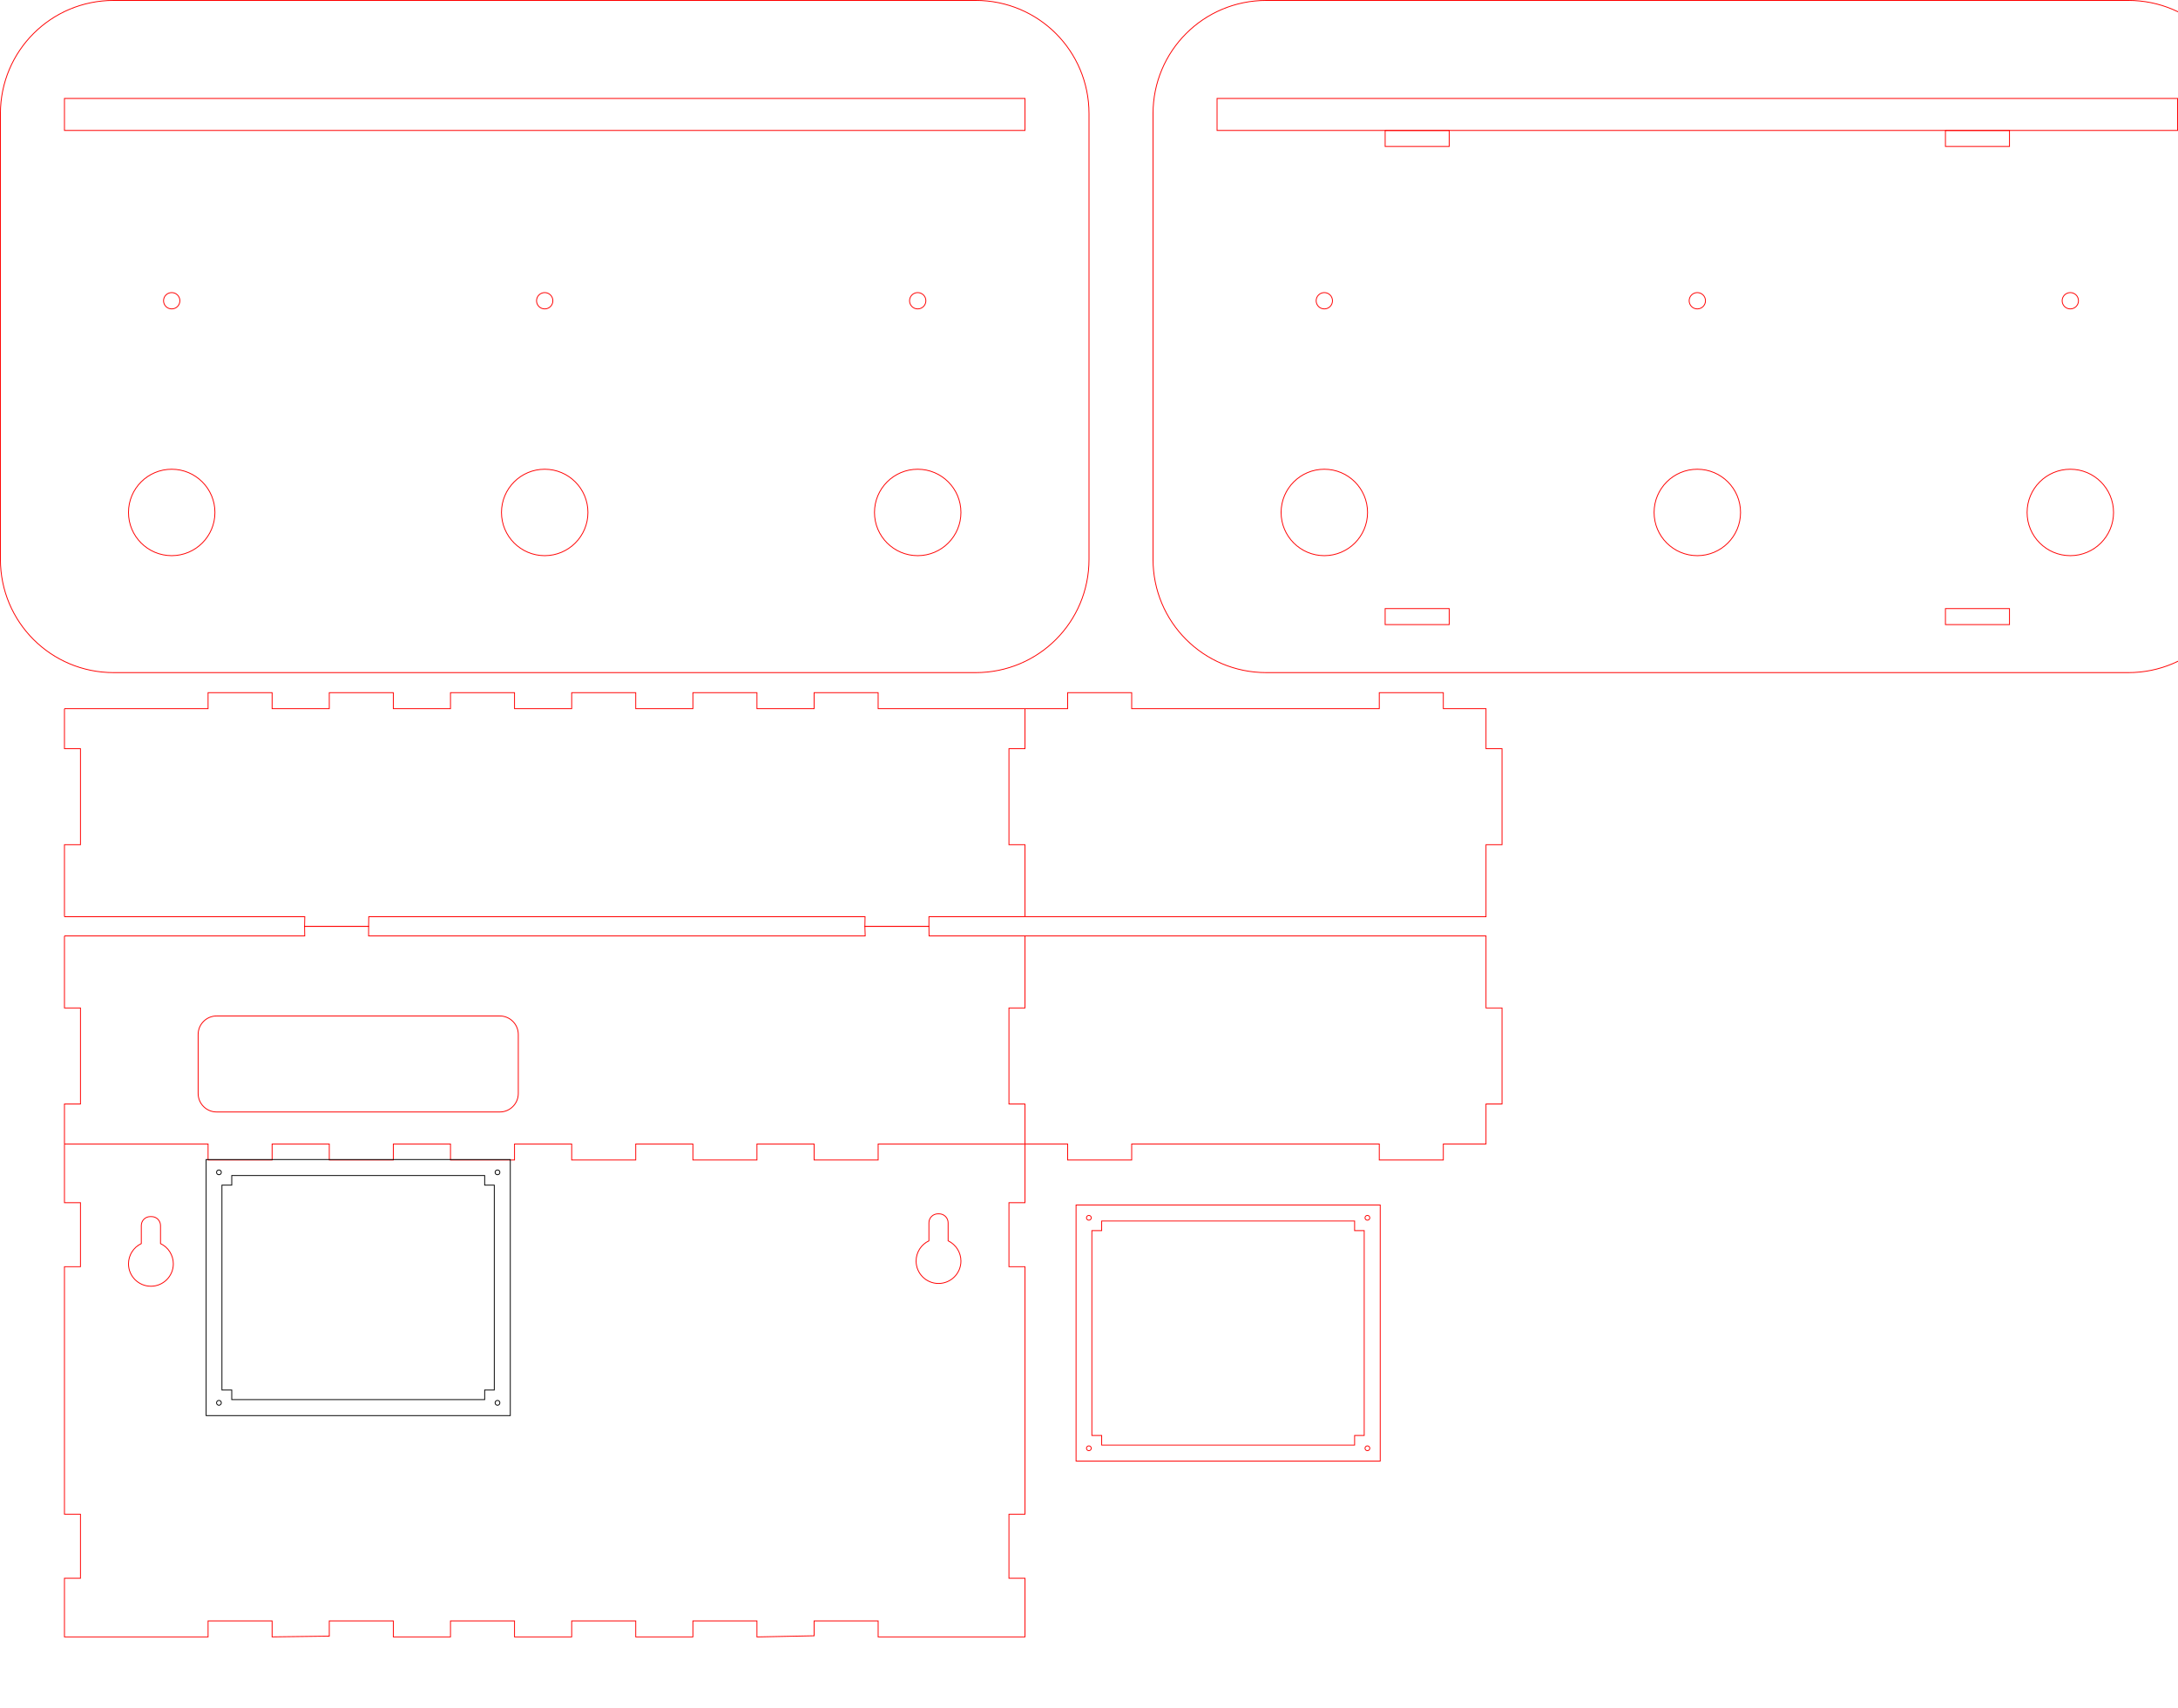
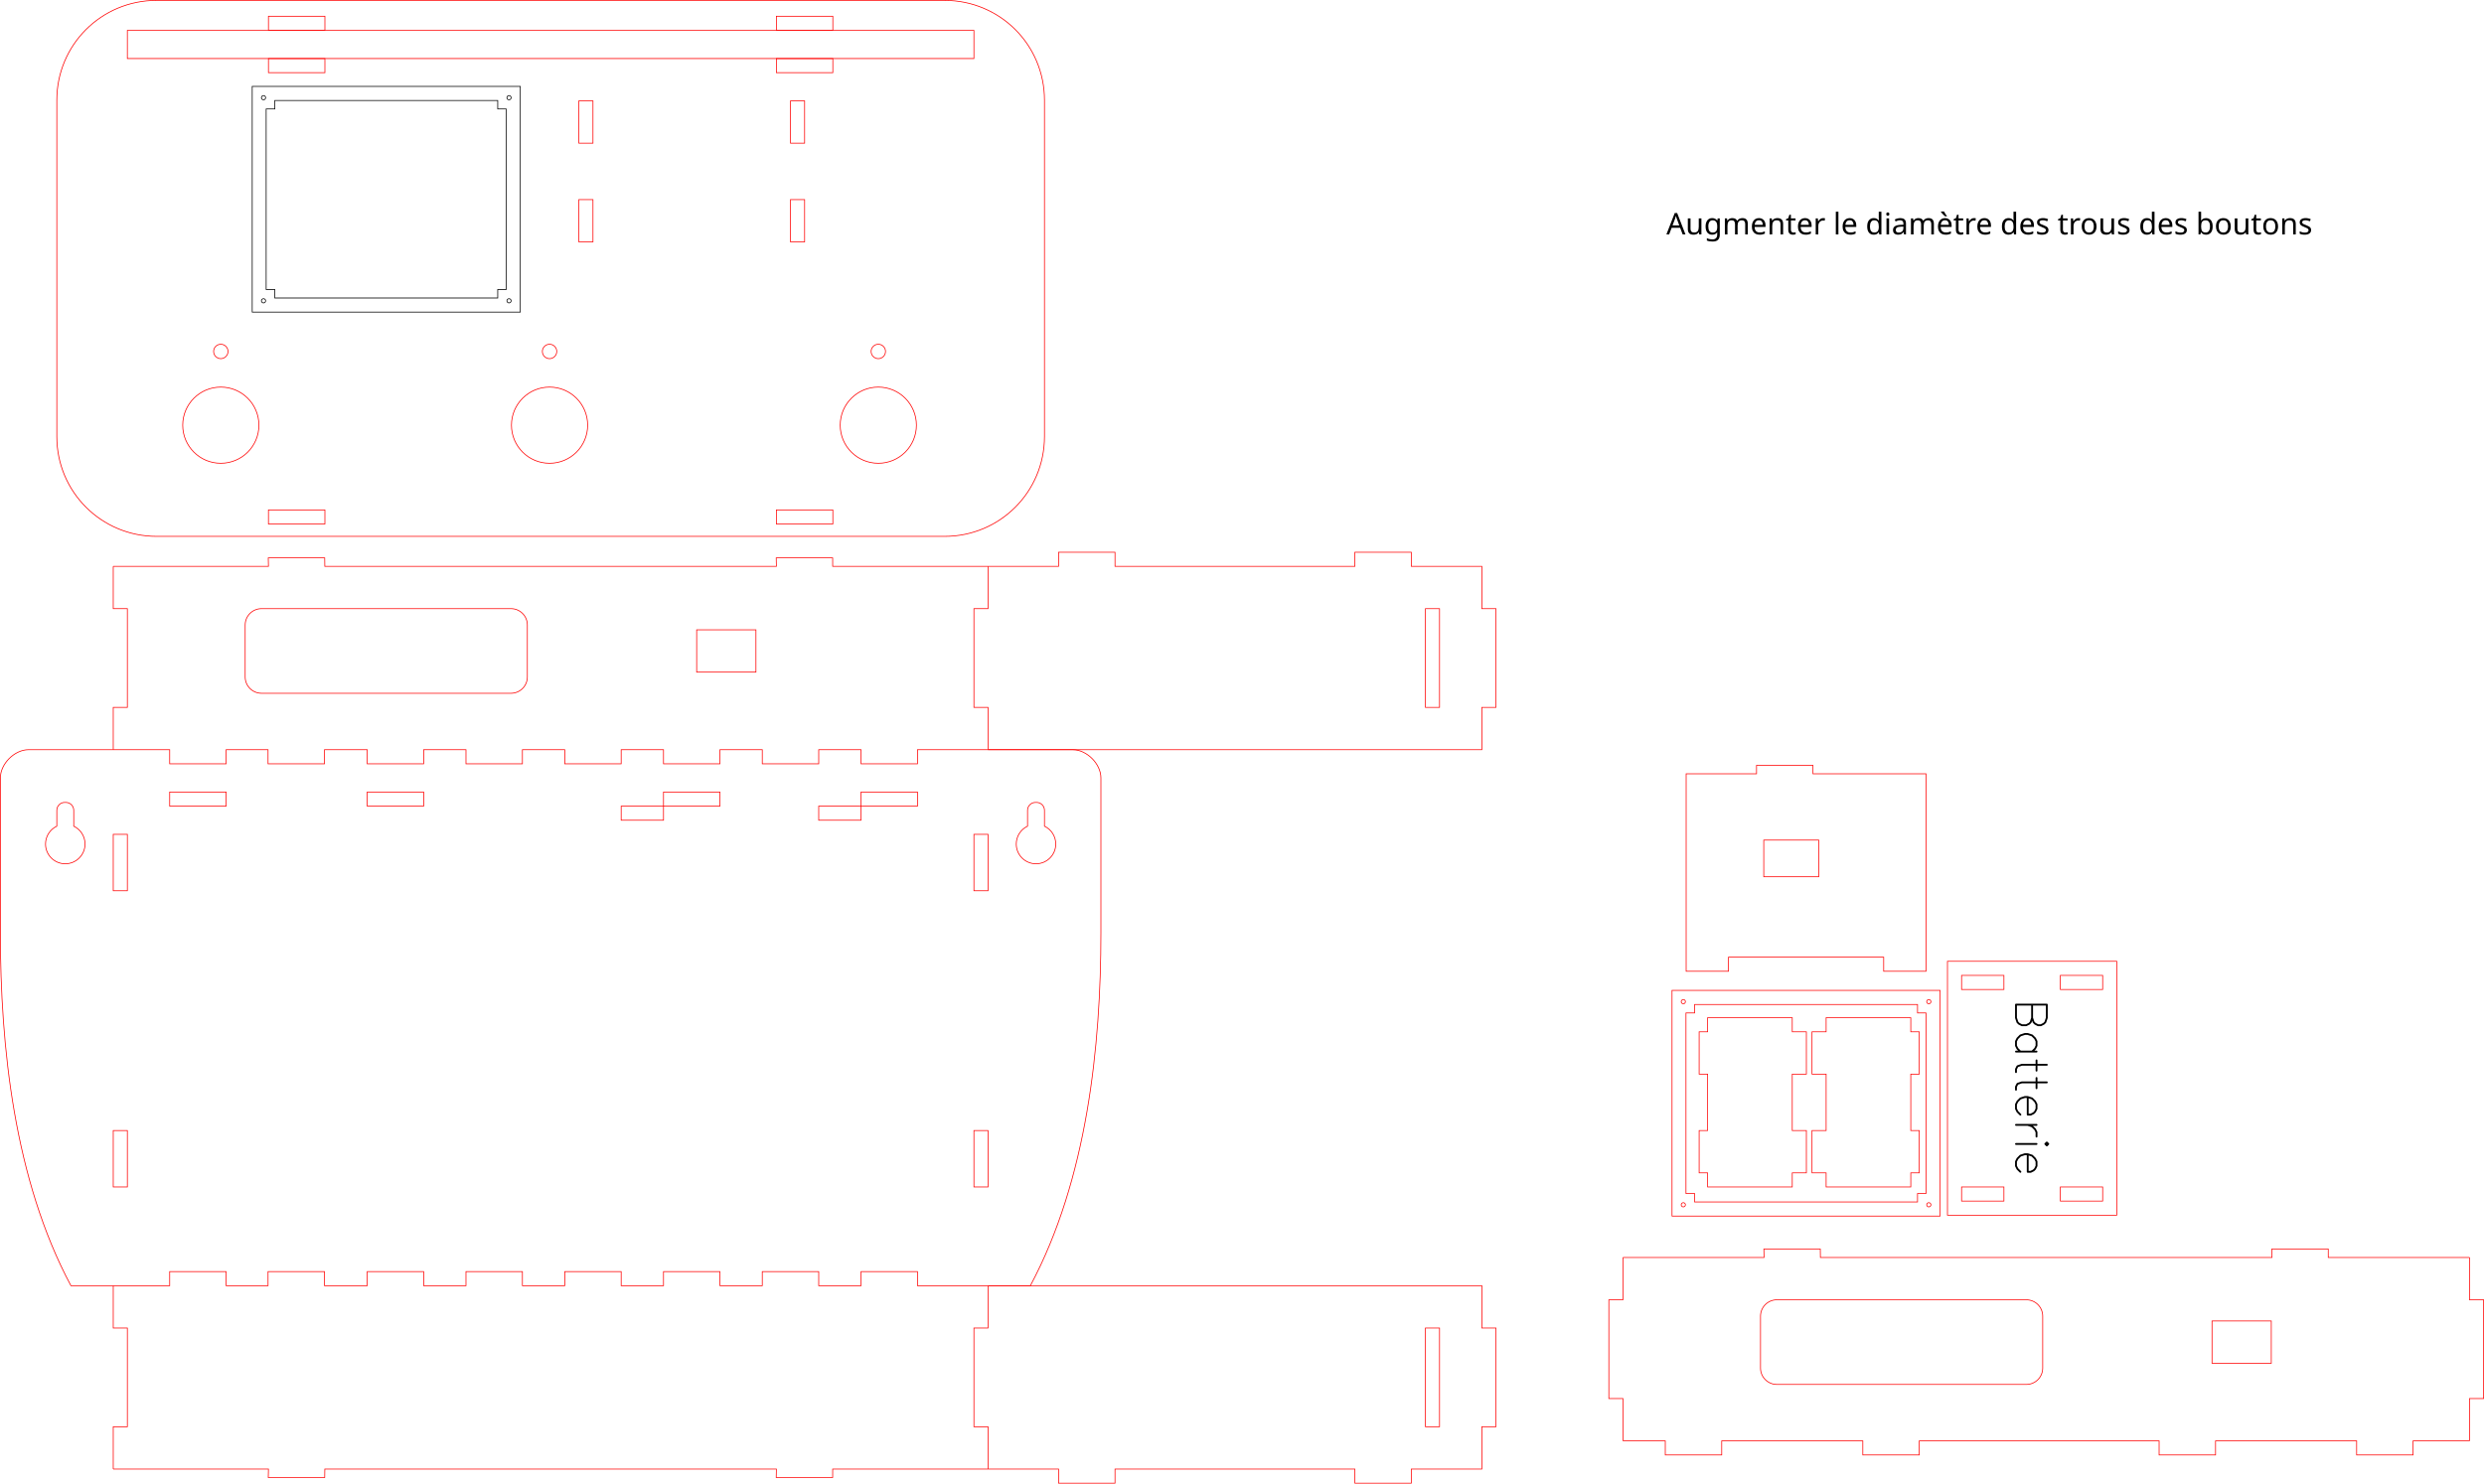
- <svg xmlns="http://www.w3.org/2000/svg" xmlns:xlink="http://www.w3.org/1999/xlink" width="680.265mm" height="533.387mm" viewBox="0 0 680.265 533.387" version="1.1" id="svg5">
+ <svg xmlns="http://www.w3.org/2000/svg" xmlns:xlink="http://www.w3.org/1999/xlink" width="880.265mm" height="525.887mm" viewBox="0 0 880.265 525.887" version="1.1" id="svg5">
  <defs id="defs2" />
-   <g id="layer1" transform="translate(23.25799,86.36006)">
-     <path id="rect868" style="opacity:1;vector-effect:none;fill:none;fill-opacity:1;fill-rule:evenodd;stroke:#ff0000;stroke-width:1;stroke-linecap:butt;stroke-linejoin:miter;stroke-miterlimit:4;stroke-dasharray:none;stroke-dashoffset:0;stroke-opacity:1" d="M 134.229,-264.066 C 60.143,-264.066 0.5,-204.423 0.5,-130.338 v 526.244 c 0,74.086 59.643,133.729 133.729,133.729 H 1151.811 c 74.086,0 133.729,-59.643 133.729,-133.729 v -526.244 c 0,-74.086 -59.643,-133.729 -133.729,-133.729 z M 76.09,-148.33 H 1209.949 v 37.795 H 76.09 Z" transform="matrix(0.2645833,0,0,0.2645833,-23.25799,-16.35977)" />
-     <g id="g4823">
-       <circle style="fill:none;stroke:#ff0000;stroke-width:0.265" id="path1074" cx="30.374" cy="7.598" r="2.55" />
-       <circle style="fill:none;stroke:#ff0000;stroke-width:0.265" id="path1074-4" cx="146.874" cy="7.598" r="2.55" />
+   <g id="layer1" transform="translate(48.3903, 62.114)">
+     <text xml:space="preserve" style="font-size:10.583px;line-height:1.25;font-family:sans-serif;text-align:start;letter-spacing:0px;word-spacing:0px;text-anchor:start;stroke-width:0.265" x="542.142" y="20.978" id="text2019">
+       <tspan style="text-align:start;text-anchor:start;stroke-width:0.265" x="542.142" y="20.978" id="tspan3493">Augmenter le diamètre des trous des boutons</tspan>
+     </text>
+     <g id="g_tag_id_4" class="g_tag_piece_box" transform="translate(-17.34762,169.64)" style="fill:none;stroke:#ff0000;stroke-width:0.265;stroke-miterlimit:4;stroke-dasharray:none" />
+     <path id="use3966" style="vector-effect:none;fill:none;fill-opacity:1;fill-rule:evenodd;stroke:#ff0000;stroke-width:0.265;stroke-linecap:butt;stroke-linejoin:miter;stroke-miterlimit:4;stroke-dasharray:none;stroke-dashoffset:0;stroke-opacity:1" d="m 7.125,-61.982 c -19.602,0 -35.382,15.781 -35.382,35.382 V 92.636 c 0,19.602 15.781,35.382 35.382,35.382 h 279.235 c 19.602,0 35.382,-15.781 35.382,-35.382 V -26.599 c 0,-19.602 -15.78,-35.382 -35.382,-35.382 z M -3.258,-51.36 h 300 v 10 H -3.258 Z" />
+     <g id="g1742" transform="translate(0,15)">
+       <rect style="vector-effect:none;fill:none;fill-opacity:1;fill-rule:evenodd;stroke:#ff0000;stroke-width:0.265;stroke-linecap:butt;stroke-linejoin:miter;stroke-miterlimit:4;stroke-dasharray:none;stroke-dashoffset:0;stroke-opacity:1" id="rect4167-9" width="20.005" height="5" x="226.737" y="-71.36" ry="0" />
+       <rect style="vector-effect:none;fill:none;fill-opacity:1;fill-rule:evenodd;stroke:#ff0000;stroke-width:0.265;stroke-linecap:butt;stroke-linejoin:miter;stroke-miterlimit:4;stroke-dasharray:none;stroke-dashoffset:0;stroke-opacity:1" id="rect4167-9-5" width="20.005" height="5" x="46.742" y="-71.36" ry="0" />
    </g>
-     <circle style="fill:none;stroke:#ff0000;stroke-width:0.265" id="path1074-1" cx="263.374" cy="7.598" r="2.55" />
-     <circle style="fill:none;stroke:#ff0000;stroke-width:0.265" id="path1235" cx="30.374" cy="73.735" r="13.5" />
-     <circle style="fill:none;stroke:#ff0000;stroke-width:0.265" id="path1235-3" cx="146.874" cy="73.735" r="13.5" />
-     <circle style="fill:none;stroke:#ff0000;stroke-width:0.265" id="path1235-6" cx="263.374" cy="73.735" r="13.5" />
-     <g id="g_tag_id_4" class="g_tag_piece_box" transform="translate(-17.21544,166.0373)" style="fill:none;stroke:#ff0000;stroke-width:0.265;stroke-miterlimit:4;stroke-dasharray:none" />
-     <use x="0" y="0" xlink:href="#rect868" id="use3966" transform="translate(360)" width="100%" height="100%" />
-     <g id="g3964" transform="translate(19.99995)">
-       <rect style="vector-effect:none;fill:none;fill-opacity:1;fill-rule:evenodd;stroke:#ff0000;stroke-width:0.265;stroke-linecap:butt;stroke-linejoin:miter;stroke-miterlimit:4;stroke-dasharray:none;stroke-dashoffset:0;stroke-opacity:1" id="rect4167-9" width="20.005" height="5" x="564.372" y="-45.605" ry="0" />
-       <rect style="vector-effect:none;fill:none;fill-opacity:1;fill-rule:evenodd;stroke:#ff0000;stroke-width:0.265;stroke-linecap:butt;stroke-linejoin:miter;stroke-miterlimit:4;stroke-dasharray:none;stroke-dashoffset:0;stroke-opacity:1" id="rect4167-9-5" width="20.005" height="5" x="389.372" y="-45.605" ry="0" />
-       <rect style="vector-effect:none;fill:none;fill-opacity:1;fill-rule:evenodd;stroke:#ff0000;stroke-width:0.265;stroke-linecap:butt;stroke-linejoin:miter;stroke-miterlimit:4;stroke-dasharray:none;stroke-dashoffset:0;stroke-opacity:1" id="rect7465" width="20.005" height="5" x="564.372" y="103.773" ry="0" />
-       <rect style="vector-effect:none;fill:none;fill-opacity:1;fill-rule:evenodd;stroke:#ff0000;stroke-width:0.265;stroke-linecap:butt;stroke-linejoin:miter;stroke-miterlimit:4;stroke-dasharray:none;stroke-dashoffset:0;stroke-opacity:1" id="rect7467" width="20.005" height="5" x="389.372" y="103.773" ry="0" />
+     <g id="g2201" transform="translate(0,5)">
+       <rect style="vector-effect:none;fill:none;fill-opacity:1;fill-rule:evenodd;stroke:#ff0000;stroke-width:0.265;stroke-linecap:butt;stroke-linejoin:miter;stroke-miterlimit:4;stroke-dasharray:none;stroke-dashoffset:0;stroke-opacity:1" id="rect7465" width="20.005" height="5" x="226.742" y="113.64" ry="0" />
+       <rect style="vector-effect:none;fill:none;fill-opacity:1;fill-rule:evenodd;stroke:#ff0000;stroke-width:0.265;stroke-linecap:butt;stroke-linejoin:miter;stroke-miterlimit:4;stroke-dasharray:none;stroke-dashoffset:0;stroke-opacity:1" id="rect7467" width="20.005" height="5" x="46.742" y="113.64" ry="0" />
    </g>
-     <g id="g_tag_id_3" class="g_tag_piece_box" transform="translate(36.87412,130.0373)" style="fill:none;stroke:#ff0000;stroke-width:0.265;stroke-miterlimit:4;stroke-dasharray:none">
-       <path d="m -40,5 v 0 h 5 V 5 H 4.857 V 0 h 20 V 5 5 H 42.714 V 0 h 20 V 5 5 H 80.571 V 0 h 20 v 5 0 h 17.857 V 0 h 20 v 5 0 h 17.857 V 0 h 20 v 5 0 h 17.857 V 0 h 20 V 5 5 H 255 h 5" fill="transparent" id="path8" style="fill:none;stroke:#ff0000;stroke-width:0.265;stroke-miterlimit:4;stroke-dasharray:none" />
-       <path d="m 260,5 v 0 5 0 7.5 h -5 v 30 h 5 v 0 7.5 15" fill="transparent" id="path10" style="fill:none;stroke:#ff0000;stroke-width:0.265;stroke-miterlimit:4;stroke-dasharray:none" />
-       <path d="m 260,70 h -29.995 l -0.005,3 h -20 L 210.059,70 H 55.04 l -0.04,3 h -20 L 35.065,70 H -40" fill="transparent" id="path12" style="fill:none;stroke:#ff0000;stroke-width:0.265;stroke-miterlimit:4;stroke-dasharray:none" />
-       <path d="m -40,70 v 0 -15 0 -7.5 h 5 v -30 h -5 v 0 V 10 5" fill="transparent" id="path14" style="fill:none;stroke:#ff0000;stroke-width:0.265;stroke-miterlimit:4;stroke-dasharray:none" />
+     <g id="g_tag_id_3" class="g_tag_piece_box" transform="translate(36.74201,388.6402)" style="fill:none;stroke:#ff0000;stroke-width:0.265;stroke-miterlimit:4;stroke-dasharray:none">
+       <path d="m -45,5 v 0 h 10 l 10,1.9e-4 v -5 h 20 v 5 L 9.857,5 V 0 h 20 v 5 0 l 15.143,1.9e-4 v -5 h 20 v 5 0 h 15 v -5 h 20 v 5 0 h 15 v -5 h 20 v 5 0 h 15 v -5 h 20 v 5 0 h 15 v -5 h 20 v 5 0 h 15 v -5 h 20 v 5 h 25" fill="transparent" id="path8" style="fill:none;stroke:#ff0000;stroke-width:0.265;stroke-miterlimit:4;stroke-dasharray:none" />
+       <path d="m 265,5 v 0 10 0 l 7e-5,5 h -5 v 35 h 5 v 0 L 265,60 v 10" fill="transparent" id="path10" style="fill:none;stroke:#ff0000;stroke-width:0.265;stroke-miterlimit:4;stroke-dasharray:none" />
+       <path d="m 265,70 h -55.054 l -0.005,3 h -20 l 0.059,-3 H 29.975 l -0.04,3 h -20 L 10,70 -45,70" fill="transparent" id="path12" style="fill:none;stroke:#ff0000;stroke-width:0.265;stroke-miterlimit:4;stroke-dasharray:none" />
+       <path d="m -45,70 v 0 -10 0 l 6.8e-5,-5 h 5 v -35 h -5 v 0 L -45,15 V 5" fill="transparent" id="path14" style="fill:none;stroke:#ff0000;stroke-width:0.265;stroke-miterlimit:4;stroke-dasharray:none" />
    </g>
-     <g id="g_tag_id_5" class="g_tag_piece_box" transform="translate(36.87412,140.0373)" style="fill:none;stroke:#ff0000;stroke-width:0.265;stroke-miterlimit:4;stroke-dasharray:none">
-       <path d="m 260,-5 v 0 0 h 13.333 v -5 h 20 v 5 0 h 77.333 v -5 h 20 v 5 0 H 404 v 0 5 0 7.5 h 5 v 30 h -5 v 0 7.5 15 H 260" fill="transparent" id="path17" style="fill:none;stroke:#ff0000;stroke-width:0.265;stroke-miterlimit:4;stroke-dasharray:none" />
-     </g>
-     <g id="g_tag_id_1" class="g_tag_piece_box" transform="translate(36.87412,176.0373)" style="fill:none;stroke:#ff0000;stroke-width:0.265;stroke-miterlimit:4;stroke-dasharray:none">
-       <path d="m 260,30 v 0 15 0 7.5 h -5 v 30 h 5 v 0 7.5 5" fill="transparent" id="path24" style="fill:none;stroke:#ff0000;stroke-width:0.265;stroke-miterlimit:4;stroke-dasharray:none" />
-       <path d="m 260,95 v 0 h -5 v 0 h -40.857 v 5 h -20 v -5 0 h -17.857 v 5 h -20 v -5 0 h -17.857 v 5 h -20 v -5 0 h -17.857 v 5 h -20 v -5 0 H 62.714 v 5 h -20 v -5 0 H 24.857 v 5 h -20 v -5 0 H -35 -40" fill="transparent" id="path26" style="fill:none;stroke:#ff0000;stroke-width:0.265;stroke-miterlimit:4;stroke-dasharray:none" />
-       <path d="m -40,95 v 0 -5 0 -7.5 h 5 v -30 h -5 v 0 V 45 30" fill="transparent" id="path28" style="fill:none;stroke:#ff0000;stroke-width:0.265;stroke-miterlimit:4;stroke-dasharray:none" />
-     </g>
-     <path id="path40" style="fill:none;stroke:#ff0000;stroke-width:0.265;stroke-miterlimit:4;stroke-dasharray:none" d="m 296.874,271.037 v 5 13.334 h -5 v 20 h 5 v 77.334 h -5 v 20 h 5 v 13.334 5 h -5 -40.857 v -5 h -20 v 4.641 l -17.857,0.359 v -5 h -20 v 5 h -17.857 v -5 h -20 v 5 h -17.857 v -5 h -20 v 5 H 99.588 v -5 H 79.588 l 2.06e-4,4.749 -17.857,0.236 -2.07e-4,-4.985 H 41.731 v 5 H 1.874 -3.126 v -5 -13.334 h 5 v -20 h -5 v -77.334 h 5 v -20 h -5 v -13.334 -5" />
-     <path id="rect1955" style="vector-effect:none;fill:none;fill-opacity:1;fill-rule:evenodd;stroke:#ff0000;stroke-width:0.265;stroke-linecap:butt;stroke-linejoin:miter;stroke-miterlimit:4;stroke-dasharray:none;stroke-dashoffset:0;stroke-opacity:1" d="m 23.683,293.72 c -1.556,0 -2.808,1.252 -2.808,2.808 v 5.624 c -2.442,1.158 -3.999,3.619 -4,6.323 -4.4e-5,3.866 3.134,7 7,7 3.866,5e-5 7,-3.134 7,-7 -1.12e-4,-2.704 -1.557,-5.165 -4,-6.324 v -5.622 c 0,-1.556 -1.252,-2.808 -2.808,-2.808 z" />
-     <path id="rect1955-0" style="vector-effect:none;fill:none;fill-opacity:1;fill-rule:evenodd;stroke:#ff0000;stroke-width:0.265;stroke-linecap:butt;stroke-linejoin:miter;stroke-miterlimit:4;stroke-dasharray:none;stroke-dashoffset:0;stroke-opacity:1" d="m 269.682,292.855 c -1.556,0 -2.808,1.252 -2.808,2.808 v 5.624 c -2.442,1.158 -3.999,3.619 -4,6.323 -4e-5,3.866 3.134,7 7,7 3.866,5e-5 7,-3.134 7,-7 -1.1e-4,-2.704 -1.557,-5.165 -4,-6.324 v -5.622 c 0,-1.556 -1.252,-2.808 -2.808,-2.808 z" />
-     <rect style="vector-effect:none;fill:none;fill-opacity:1;fill-rule:evenodd;stroke:#ff0000;stroke-width:0.265;stroke-linecap:butt;stroke-linejoin:miter;stroke-miterlimit:4;stroke-dasharray:none;stroke-dashoffset:0;stroke-opacity:1" id="rect3919" width="100" height="30" x="38.624" y="231.037" ry="5.795" />
-     <path style="fill:none;stroke:#ff0000;stroke-width:0.265px;stroke-linecap:butt;stroke-linejoin:miter;stroke-opacity:1" d="m -3.126,206.037 h 75.047 l -0.047,-3 h 20 l -0.007,3 H 246.974 l -0.1,-3 h 20 l 0.046,3 h 173.954 2e-5 v 15 0 7.5 h 5 v 30 h -5 v 0 7.5 5 0 0 h -13.333 v 5 h -20 v -5 0 h -77.333 v 5 h -20 v -5 0 h -13.333" id="path4662" />
-     <g id="g3003" transform="translate(-280.1343,-7.09788)" style="stroke:#000000">
+     <rect style="vector-effect:none;fill:none;fill-opacity:1;fill-rule:evenodd;stroke:#ff0000;stroke-width:0.265;stroke-linecap:butt;stroke-linejoin:miter;stroke-miterlimit:4;stroke-dasharray:none;stroke-dashoffset:0;stroke-opacity:1" id="rect3919" width="100" height="30" x="38.492" y="153.64" ry="5.795" />
+     <g id="g3003" transform="translate(-280.2665,-314.476)" style="stroke:#000000">
      <path id="rect1399" style="opacity:1;vector-effect:none;fill:none;fill-opacity:1;fill-rule:evenodd;stroke:#000000;stroke-width:1;stroke-linecap:butt;stroke-linejoin:miter;stroke-miterlimit:4;stroke-dasharray:none;stroke-dashoffset:0;stroke-opacity:1" d="m 1332.345,1150.3 8e-4,11.339 -11.572,10e-5 v 241.889 l 11.572,-10e-5 5e-4,11.339 h 298.584 l -5e-4,-11.339 11.338,-5e-4 v -241.889 l -11.338,5e-4 -8e-4,-11.339 z" transform="matrix(0.2645833,0,0,0.2645833,-23.25799,-16.35977)" />
      <rect style="opacity:1;vector-effect:none;fill:none;fill-opacity:1;fill-rule:evenodd;stroke:#000000;stroke-width:0.265;stroke-linecap:butt;stroke-linejoin:miter;stroke-miterlimit:4;stroke-dasharray:none;stroke-dashoffset:0;stroke-opacity:1" id="rect905" width="95" height="80" x="321.259" y="282.99" />
      <circle style="fill:none;stroke:#000000;stroke-width:0.265;stroke-linecap:round;stroke-miterlimit:4;stroke-dasharray:none" id="path1051" cx="412.259" cy="286.99" r="0.75" />
      <circle style="fill:none;stroke:#000000;stroke-width:0.265;stroke-linecap:round;stroke-miterlimit:4;stroke-dasharray:none" id="circle1353" cx="325.259" cy="286.99" r="0.75" />
      <circle style="fill:none;stroke:#000000;stroke-width:0.265;stroke-linecap:round;stroke-miterlimit:4;stroke-dasharray:none" id="circle1355" cx="325.259" cy="358.99" r="0.75" />
      <circle style="fill:none;stroke:#000000;stroke-width:0.265;stroke-linecap:round;stroke-miterlimit:4;stroke-dasharray:none" id="circle1357" cx="412.259" cy="358.99" r="0.75" />
    </g>
-     <g id="g3035" transform="translate(-8.42601,7.107904)" style="stroke:#ff0000">
+     <g id="g3035" transform="translate(222.8732,5.965214)" style="stroke:#ff0000">
      <path id="path3023" style="opacity:1;vector-effect:none;fill:none;fill-opacity:1;fill-rule:evenodd;stroke:#ff0000;stroke-width:1;stroke-linecap:butt;stroke-linejoin:miter;stroke-miterlimit:4;stroke-dasharray:none;stroke-dashoffset:0;stroke-opacity:1" d="m 1332.345,1150.3 8e-4,11.339 -11.572,10e-5 v 241.889 l 11.572,-10e-5 5e-4,11.339 h 298.584 l -5e-4,-11.339 11.338,-5e-4 v -241.889 l -11.338,5e-4 -8e-4,-11.339 z" transform="matrix(0.2645833,0,0,0.2645833,-23.25799,-16.35977)" />
      <rect style="opacity:1;vector-effect:none;fill:none;fill-opacity:1;fill-rule:evenodd;stroke:#ff0000;stroke-width:0.265;stroke-linecap:butt;stroke-linejoin:miter;stroke-miterlimit:4;stroke-dasharray:none;stroke-dashoffset:0;stroke-opacity:1" id="rect3025" width="95" height="80" x="321.259" y="282.99" />
      <circle style="fill:none;stroke:#ff0000;stroke-width:0.265;stroke-linecap:round;stroke-miterlimit:4;stroke-dasharray:none" id="circle3027" cx="412.259" cy="286.99" r="0.75" />
      <circle style="fill:none;stroke:#ff0000;stroke-width:0.265;stroke-linecap:round;stroke-miterlimit:4;stroke-dasharray:none" id="circle3029" cx="325.259" cy="286.99" r="0.75" />
      <circle style="fill:none;stroke:#ff0000;stroke-width:0.265;stroke-linecap:round;stroke-miterlimit:4;stroke-dasharray:none" id="circle3031" cx="325.259" cy="358.99" r="0.75" />
      <circle style="fill:none;stroke:#ff0000;stroke-width:0.265;stroke-linecap:round;stroke-miterlimit:4;stroke-dasharray:none" id="circle3033" cx="412.259" cy="358.99" r="0.75" />
    </g>
-     <use x="0" y="0" xlink:href="#path1074" id="use3968" transform="translate(360)" width="100%" height="100%" />
-     <use x="0" y="0" xlink:href="#path1074-4" id="use3970" transform="translate(360)" width="100%" height="100%" />
-     <use x="0" y="0" xlink:href="#path1074-1" id="use3972" transform="translate(360)" width="100%" height="100%" />
-     <use x="0" y="0" xlink:href="#path1235" id="use3974" transform="translate(360)" width="100%" height="100%" />
-     <use x="0" y="0" xlink:href="#path1235-3" id="use3976" transform="translate(360)" width="100%" height="100%" />
-     <use x="0" y="0" xlink:href="#path1235-6" id="use3978" transform="translate(360)" width="100%" height="100%" />
+     <circle style="fill:none;stroke:#ff0000;stroke-width:0.265" id="use3968" cx="29.86" cy="62.466" r="2.55" />
+     <circle style="fill:none;stroke:#ff0000;stroke-width:0.265" id="use3970" cx="146.36" cy="62.466" r="2.55" />
+     <circle style="fill:none;stroke:#ff0000;stroke-width:0.265" id="use3972" cx="262.86" cy="62.466" r="2.55" />
+     <g id="g8699">
+       <circle style="fill:none;stroke:#ff0000;stroke-width:0.265" id="use3974" cx="29.86" cy="88.603" r="13.5" />
+       <circle style="fill:none;stroke:#ff0000;stroke-width:0.265" id="use3976" cx="146.36" cy="88.603" r="13.5" />
+     </g>
+     <circle style="fill:none;stroke:#ff0000;stroke-width:0.265" id="use3978" cx="262.86" cy="88.603" r="13.5" />
+     <g id="g1748" transform="translate(1.821199e-6,30.00003)">
+       <rect style="vector-effect:none;fill:none;fill-opacity:1;fill-rule:evenodd;stroke:#ff0000;stroke-width:0.265;stroke-linecap:butt;stroke-linejoin:miter;stroke-miterlimit:4;stroke-dasharray:none;stroke-dashoffset:0;stroke-opacity:1" id="rect1744" width="20.005" height="5" x="226.737" y="-71.36" ry="0" />
+       <rect style="vector-effect:none;fill:none;fill-opacity:1;fill-rule:evenodd;stroke:#ff0000;stroke-width:0.265;stroke-linecap:butt;stroke-linejoin:miter;stroke-miterlimit:4;stroke-dasharray:none;stroke-dashoffset:0;stroke-opacity:1" id="rect1746" width="20.005" height="5" x="46.742" y="-71.36" ry="0" />
+     </g>
+     <use x="0" y="0" xlink:href="#g_tag_id_3" id="use2384" transform="matrix(1,0,0,-1,-3.0459972e-8,597.2805)" width="100%" height="100%" />
+     <g id="g6025">
+       <g id="g5754">
+         <path id="rect1955" style="vector-effect:none;fill:none;fill-opacity:1;fill-rule:evenodd;stroke:#ff0000;stroke-width:0.265;stroke-linecap:butt;stroke-linejoin:miter;stroke-miterlimit:4;stroke-dasharray:none;stroke-dashoffset:0;stroke-opacity:1" d="m -25.45,222.322 c -1.556,0 -2.808,1.252 -2.808,2.808 v 5.624 c -2.442,1.158 -3.999,3.619 -4,6.323 -4e-5,3.866 3.134,7 7,7 3.866,5e-5 7,-3.134 7,-7 -1.1e-4,-2.704 -1.557,-5.165 -4,-6.324 v -5.622 c 0,-1.556 -1.252,-2.808 -2.808,-2.808 z" />
+         <path style="fill:none;stroke:#ff0000;stroke-width:0.265px;stroke-linecap:butt;stroke-linejoin:miter;stroke-opacity:1" d="m -8.258,203.64 -30,1e-5 c -5,0 -10,5.01 -10,10 v 55 c 0,40 4.879,87.355 25,125 h 15" id="path4664" />
+       </g>
+       <rect style="opacity:1;vector-effect:none;fill:none;fill-opacity:1;fill-rule:evenodd;stroke:#ff0000;stroke-width:0.265;stroke-linecap:butt;stroke-linejoin:miter;stroke-miterlimit:4;stroke-dasharray:none;stroke-dashoffset:0;stroke-opacity:1" id="rect5456" width="5" height="20" x="-8.258" y="233.64" />
+       <rect style="opacity:1;vector-effect:none;fill:none;fill-opacity:1;fill-rule:evenodd;stroke:#ff0000;stroke-width:0.265;stroke-linecap:butt;stroke-linejoin:miter;stroke-miterlimit:4;stroke-dasharray:none;stroke-dashoffset:0;stroke-opacity:1" id="rect5458" width="5" height="20" x="-8.258" y="338.64" />
+     </g>
+     <g id="g6037" transform="matrix(-1,0,0,1,293.484,9e-6)">
+       <g id="g6031">
+         <path id="path6027" style="vector-effect:none;fill:none;fill-opacity:1;fill-rule:evenodd;stroke:#ff0000;stroke-width:0.265;stroke-linecap:butt;stroke-linejoin:miter;stroke-miterlimit:4;stroke-dasharray:none;stroke-dashoffset:0;stroke-opacity:1" d="m -25.45,222.322 c -1.556,0 -2.808,1.252 -2.808,2.808 v 5.624 c -2.442,1.158 -3.999,3.619 -4,6.323 -4e-5,3.866 3.134,7 7,7 3.866,5e-5 7,-3.134 7,-7 -1.1e-4,-2.704 -1.557,-5.165 -4,-6.324 v -5.622 c 0,-1.556 -1.252,-2.808 -2.808,-2.808 z" />
+         <path style="fill:none;stroke:#ff0000;stroke-width:0.265px;stroke-linecap:butt;stroke-linejoin:miter;stroke-opacity:1" d="m -8.258,203.64 -30,1e-5 c -5,0 -10,5.01 -10,10 v 55 c 0,40 4.879,87.355 25,125 h 15" id="path6029" />
+       </g>
+       <rect style="opacity:1;vector-effect:none;fill:none;fill-opacity:1;fill-rule:evenodd;stroke:#ff0000;stroke-width:0.265;stroke-linecap:butt;stroke-linejoin:miter;stroke-miterlimit:4;stroke-dasharray:none;stroke-dashoffset:0;stroke-opacity:1" id="rect6033" width="5" height="20" x="-8.258" y="233.64" />
+       <rect style="opacity:1;vector-effect:none;fill:none;fill-opacity:1;fill-rule:evenodd;stroke:#ff0000;stroke-width:0.265;stroke-linecap:butt;stroke-linejoin:miter;stroke-miterlimit:4;stroke-dasharray:none;stroke-dashoffset:0;stroke-opacity:1" id="rect6035" width="5" height="20" x="-8.258" y="338.64" />
+     </g>
+     <rect style="vector-effect:none;fill:none;fill-opacity:1;fill-rule:evenodd;stroke:#ff0000;stroke-width:0.265;stroke-linecap:butt;stroke-linejoin:miter;stroke-miterlimit:4;stroke-dasharray:none;stroke-dashoffset:0;stroke-opacity:1" id="rect6682" width="20.005" height="5" x="256.737" y="218.64" ry="0" />
+     <rect style="vector-effect:none;fill:none;fill-opacity:1;fill-rule:evenodd;stroke:#ff0000;stroke-width:0.265;stroke-linecap:butt;stroke-linejoin:miter;stroke-miterlimit:4;stroke-dasharray:none;stroke-dashoffset:0;stroke-opacity:1" id="rect6684" width="20.005" height="5" x="11.742" y="218.64" ry="0" />
+     <rect style="opacity:1;vector-effect:none;fill:none;fill-opacity:1;fill-rule:evenodd;stroke:#ff0000;stroke-width:0.265;stroke-linecap:butt;stroke-linejoin:miter;stroke-miterlimit:4;stroke-dasharray:none;stroke-dashoffset:0;stroke-opacity:1" id="rect6716" width="20" height="5" x="81.742" y="218.64" />
+     <rect style="opacity:1;vector-effect:none;fill:none;fill-opacity:1;fill-rule:evenodd;stroke:#ff0000;stroke-width:0.265;stroke-linecap:butt;stroke-linejoin:miter;stroke-miterlimit:4;stroke-dasharray:none;stroke-dashoffset:0;stroke-opacity:1" id="rect6922" width="20" height="5" x="186.742" y="218.64" />
+     <g id="g10443" transform="translate(197.5722,328.8643)">
+       <rect style="vector-effect:none;fill:none;fill-opacity:1;fill-rule:evenodd;stroke:#ff0000;stroke-width:0.265;stroke-linecap:butt;stroke-linejoin:miter;stroke-miterlimit:4;stroke-dasharray:none;stroke-dashoffset:0;stroke-opacity:1" id="rect7988" width="100" height="30" x="377.92" y="69.776" ry="5.795" />
+       <g id="g10434">
+         <path d="m 329.17,119.776 h 5 l 10,-1.9e-4 v 5 h 20 v -5 l 14.857,1.9e-4 h 20 l 15.143,-1.9e-4 v 5 h 20 v -5 0 h 15 55 15 v 5 h 20 v -5 0 h 15 20 15 v 5 h 20 v -5 l 20,1.9e-4" fill="transparent" id="path7990" style="fill:none;stroke:#ff0000;stroke-width:0.265;stroke-miterlimit:4;stroke-dasharray:none" />
+         <path d="m 629.17,119.776 v 0 -10 0 l -7e-5,-5 h 5 v -35 h -5 v 0 l 7e-5,-5 v -10" fill="transparent" id="path7992" style="fill:none;stroke:#ff0000;stroke-width:0.265;stroke-miterlimit:4;stroke-dasharray:none" />
+         <path d="m 629.17,54.776 -50.054,-1.9e-4 -0.005,-3 h -20 l 0.059,3 h -160.025 l -0.04,-3 h -20 l 0.065,3 -50,1.9e-4" fill="transparent" id="path7994" style="fill:none;stroke:#ff0000;stroke-width:0.265;stroke-miterlimit:4;stroke-dasharray:none" />
+         <path d="m 329.17,54.776 v 0 10 0 l -7e-5,5 h -5 v 35 h 5 v 0 l 7e-5,5 v 10" fill="transparent" id="path7996" style="fill:none;stroke:#ff0000;stroke-width:0.265;stroke-miterlimit:4;stroke-dasharray:none" />
+       </g>
+       <rect style="opacity:1;vector-effect:none;fill:none;fill-opacity:1;fill-rule:evenodd;stroke:#ff0000;stroke-width:0.265;stroke-linecap:butt;stroke-linejoin:miter;stroke-miterlimit:4;stroke-dasharray:none;stroke-dashoffset:0;stroke-opacity:1" id="rect8000" width="21" height="15" x="537.92" y="77.276" />
+     </g>
+     <rect style="vector-effect:none;fill:none;fill-opacity:1;fill-rule:evenodd;stroke:#ff0000;stroke-width:0.265;stroke-linecap:butt;stroke-linejoin:miter;stroke-miterlimit:4;stroke-dasharray:none;stroke-dashoffset:0;stroke-opacity:1" id="rect8000-1" width="21" height="15" x="198.492" y="161.14" />
+     <g id="g13989">
+       <rect style="vector-effect:none;fill:none;fill-opacity:1;fill-rule:evenodd;stroke:#ff0000;stroke-width:0.265;stroke-linecap:butt;stroke-linejoin:miter;stroke-miterlimit:4;stroke-dasharray:none;stroke-dashoffset:0;stroke-opacity:1" id="rect7124" width="19.5" height="13" x="576.638" y="235.681" />
+       <path id="rect8206" style="vector-effect:none;fill:none;fill-opacity:1;fill-rule:evenodd;stroke:#ff0000;stroke-width:0.265;stroke-linecap:butt;stroke-linejoin:miter;stroke-miterlimit:4;stroke-dasharray:none;stroke-dashoffset:0;stroke-opacity:1" d="m 574.079,209.18 v 3 h -24.941 v 65 5 h 15 v -5 h 55 v 5 h 15 v -5 -5.451 -59.549 h -40.054 v -3 z" />
+     </g>
+     <rect style="opacity:1;vector-effect:none;fill:none;fill-opacity:1;fill-rule:evenodd;stroke:#ff0000;stroke-width:0.265;stroke-linecap:butt;stroke-linejoin:miter;stroke-miterlimit:4;stroke-dasharray:none;stroke-dashoffset:0;stroke-opacity:1" id="rect8584" width="15" height="5" x="171.742" y="223.64" />
+     <rect style="opacity:1;vector-effect:none;fill:none;fill-opacity:1;fill-rule:evenodd;stroke:#ff0000;stroke-width:0.265;stroke-linecap:butt;stroke-linejoin:miter;stroke-miterlimit:4;stroke-dasharray:none;stroke-dashoffset:0;stroke-opacity:1" id="rect8586" width="14.995" height="5" x="241.742" y="223.64" />
+     <g id="g10829" transform="rotate(90,424.2421,261.1402)">
+       <g id="g_tag_id_5" class="g_tag_piece_box" transform="rotate(-90,494.6911,332.9492)" style="fill:none;stroke:#ff0000;stroke-width:0.265;stroke-miterlimit:4;stroke-dasharray:none">
+         <path d="m 444,140 v 0 0 l 25,1e-5 v -5 h 20 v 5 0 h 85 v -5 h 20 v 5 0 l 25,-1.9e-4 v 0 10 0 l 7e-5,5 h 5 v 35 h -5 v 0 l -7e-5,5 v 10 l -175,1.9e-4" fill="transparent" id="path17" style="fill:none;stroke:#ff0000;stroke-width:0.265;stroke-miterlimit:4;stroke-dasharray:none" />
+       </g>
+       <rect style="opacity:1;vector-effect:none;fill:none;fill-opacity:1;fill-rule:evenodd;stroke:#ff0000;stroke-width:0.265;stroke-linecap:butt;stroke-linejoin:miter;stroke-miterlimit:4;stroke-dasharray:none;stroke-dashoffset:0;stroke-opacity:1" id="rect10467" width="5" height="35" x="223.64" y="-351.742" transform="rotate(90)" />
+     </g>
+     <g id="g10917" transform="matrix(0,-1,-1,0,685.3823,760.3824)">
+       <g id="g10913" class="g_tag_piece_box" transform="rotate(-90,494.6911,332.9492)" style="fill:none;stroke:#ff0000;stroke-width:0.265;stroke-miterlimit:4;stroke-dasharray:none">
+         <path d="m 444,140 v 0 0 l 25,1e-5 v -5 h 20 v 5 0 h 85 v -5 h 20 v 5 0 l 25,-1.9e-4 v 0 10 0 l 7e-5,5 h 5 v 35 h -5 v 0 l -7e-5,5 v 10 l -175,1.9e-4" fill="transparent" id="path10911" style="fill:none;stroke:#ff0000;stroke-width:0.265;stroke-miterlimit:4;stroke-dasharray:none" />
+       </g>
+       <rect style="opacity:1;vector-effect:none;fill:none;fill-opacity:1;fill-rule:evenodd;stroke:#ff0000;stroke-width:0.265;stroke-linecap:butt;stroke-linejoin:miter;stroke-miterlimit:4;stroke-dasharray:none;stroke-dashoffset:0;stroke-opacity:1" id="rect10915" width="5" height="35" x="223.64" y="-351.742" transform="rotate(90)" />
+     </g>
+     <path id="rect11635" style="opacity:1;vector-effect:none;fill:none;fill-opacity:1;fill-rule:evenodd;stroke:#ff0000;stroke-width:0.265;stroke-linecap:butt;stroke-linejoin:miter;stroke-miterlimit:4;stroke-dasharray:none;stroke-dashoffset:0;stroke-opacity:1" d="m 556.742,298.64 v 5 h -3 v 15 h 3 l 2.8e-4,20 h -3 v 15 h 3 v 5 h 30 v -5 h 5 v -15 h -5 l -2.8e-4,-20 h 5 v -15 h -5 v -5 z" />
+     <g id="g12471">
+       <rect style="vector-effect:none;fill:none;fill-opacity:1;fill-rule:evenodd;stroke:#ff0000;stroke-width:0.265;stroke-linecap:butt;stroke-linejoin:miter;stroke-miterlimit:4;stroke-dasharray:none;stroke-dashoffset:0;stroke-opacity:1" id="rect11792" width="5" height="15" x="156.742" y="-26.36" />
+       <rect style="vector-effect:none;fill:none;fill-opacity:1;fill-rule:evenodd;stroke:#ff0000;stroke-width:0.265;stroke-linecap:butt;stroke-linejoin:miter;stroke-miterlimit:4;stroke-dasharray:none;stroke-dashoffset:0;stroke-opacity:1" id="rect11794" width="5" height="15" x="156.742" y="8.64" />
+       <rect style="vector-effect:none;fill:none;fill-opacity:1;fill-rule:evenodd;stroke:#ff0000;stroke-width:0.265;stroke-linecap:butt;stroke-linejoin:miter;stroke-miterlimit:4;stroke-dasharray:none;stroke-dashoffset:0;stroke-opacity:1" id="rect11876" width="5" height="15" x="231.742" y="-26.36" />
+       <rect style="vector-effect:none;fill:none;fill-opacity:1;fill-rule:evenodd;stroke:#ff0000;stroke-width:0.265;stroke-linecap:butt;stroke-linejoin:miter;stroke-miterlimit:4;stroke-dasharray:none;stroke-dashoffset:0;stroke-opacity:1" id="rect11878" width="5" height="15" x="231.742" y="8.64" />
+     </g>
+     <g id="g12697" transform="rotate(90,354.242,296.1402)">
+       <g id="g12687" transform="translate(185,-20)">
+         <rect style="vector-effect:none;fill:none;fill-opacity:1;fill-rule:evenodd;stroke:#ff0000;stroke-width:0.265;stroke-linecap:butt;stroke-linejoin:miter;stroke-miterlimit:4;stroke-dasharray:none;stroke-dashoffset:0;stroke-opacity:1" id="rect12679" width="5" height="15" x="156.742" y="-26.36" />
+         <rect style="vector-effect:none;fill:none;fill-opacity:1;fill-rule:evenodd;stroke:#ff0000;stroke-width:0.265;stroke-linecap:butt;stroke-linejoin:miter;stroke-miterlimit:4;stroke-dasharray:none;stroke-dashoffset:0;stroke-opacity:1" id="rect12681" width="5" height="15" x="156.742" y="8.64" />
+         <rect style="vector-effect:none;fill:none;fill-opacity:1;fill-rule:evenodd;stroke:#ff0000;stroke-width:0.265;stroke-linecap:butt;stroke-linejoin:miter;stroke-miterlimit:4;stroke-dasharray:none;stroke-dashoffset:0;stroke-opacity:1" id="rect12683" width="5" height="15" x="231.742" y="-26.36" />
+         <rect style="vector-effect:none;fill:none;fill-opacity:1;fill-rule:evenodd;stroke:#ff0000;stroke-width:0.265;stroke-linecap:butt;stroke-linejoin:miter;stroke-miterlimit:4;stroke-dasharray:none;stroke-dashoffset:0;stroke-opacity:1" id="rect12685" width="5" height="15" x="231.742" y="8.64" />
+       </g>
+       <rect style="opacity:1;vector-effect:none;fill:none;fill-opacity:1;fill-rule:evenodd;stroke:#ff0000;stroke-width:0.265;stroke-linecap:butt;stroke-linejoin:miter;stroke-miterlimit:4;stroke-dasharray:none;stroke-dashoffset:0;stroke-opacity:1" id="rect12689" width="90" height="60" x="336.742" y="-8.64" transform="scale(1,-1)" />
+     </g>
+     <path id="path12779" style="opacity:1;vector-effect:none;fill:none;fill-opacity:1;fill-rule:evenodd;stroke:#ff0000;stroke-width:0.265;stroke-linecap:butt;stroke-linejoin:miter;stroke-miterlimit:4;stroke-dasharray:none;stroke-dashoffset:0;stroke-opacity:1" d="m 628.742,358.641 v -5 h 3 v -15 h -3 l -2.8e-4,-20 h 3 v -15 h -3 v -5 h -30 v 5 h -5 v 15 h 5 l 2.8e-4,20 h -5 v 15 h 5 v 5 z" />
+     <g style="fill:none;stroke:#000000;stroke-width:0.641;stroke-linecap:round;stroke-linejoin:round" id="g15526" transform="matrix(0,1.559198,-1.559198,0,949.803,-637.7566)">
+       <g transform="translate(595.261,182.003)" id="g15524" style="stroke-width:0.641">
+         <path d="M 220,662 V 0 m 0,662 h 284 l 94,-32 32,-32 32,-62 v -64 l -32,-62 -32,-32 -94,-32 m -284,0 h 284 l 94,-31 32,-31 32,-64 V 126 L 630,63 598,31.5 504,0 H 220" style="stroke-width:0.415in" transform="scale(0.0105833,-0.0105833)" id="path15508" />
+         <path d="M 567,441 V 0 m 0,346 -63,64 -63,31 H 346 L 284,410 220,346 189,252 V 189 L 220,94.5 284,31.5 346,0 h 95 l 63,31.5 63,63" style="stroke-width:0.415in" transform="matrix(0.0105833,0,0,-0.0105833,7.00614,0)" id="path15510" />
+         <path d="M 252,662 V 126 L 284,31.5 346,0 h 64 M 158,441 h 220" style="stroke-width:0.415in" transform="matrix(0.0105833,0,0,-0.0105833,13.335,0)" id="path15512" />
+         <path d="M 252,662 V 126 L 284,31.5 346,0 h 64 M 158,441 h 220" style="stroke-width:0.415in" transform="matrix(0.0105833,0,0,-0.0105833,17.3354,0)" id="path15514" />
+         <path d="m 189,252 h 378 v 63 l -31,63 -32,32 -63,31 H 346 L 284,410 220,346 189,252 V 189 L 220,94.5 284,31.5 346,0 h 95 l 63,31.5 63,63" style="stroke-width:0.415in" transform="matrix(0.0105833,0,0,-0.0105833,21.3359,0)" id="path15516" />
+         <path d="M 220,441 V 0 m 0,252 32,94 63,64 63,31 h 94" style="stroke-width:0.415in" transform="matrix(0.0105833,0,0,-0.0105833,27.3367,0)" id="path15518" />
+         <path d="m 189,662 31,-32 32,32 -32,31 -31,-31 M 220,441 V 0" style="stroke-width:0.415in" transform="matrix(0.0105833,0,0,-0.0105833,31.6758,0)" id="path15520" />
+         <path d="m 189,252 h 378 v 63 l -31,63 -32,32 -63,31 H 346 L 284,410 220,346 189,252 V 189 L 220,94.5 284,31.5 346,0 h 95 l 63,31.5 63,63" style="stroke-width:0.415in" transform="matrix(0.0105833,0,0,-0.0105833,34.3428,0)" id="path15522" />
+       </g>
+     </g>
  </g>
</svg>
